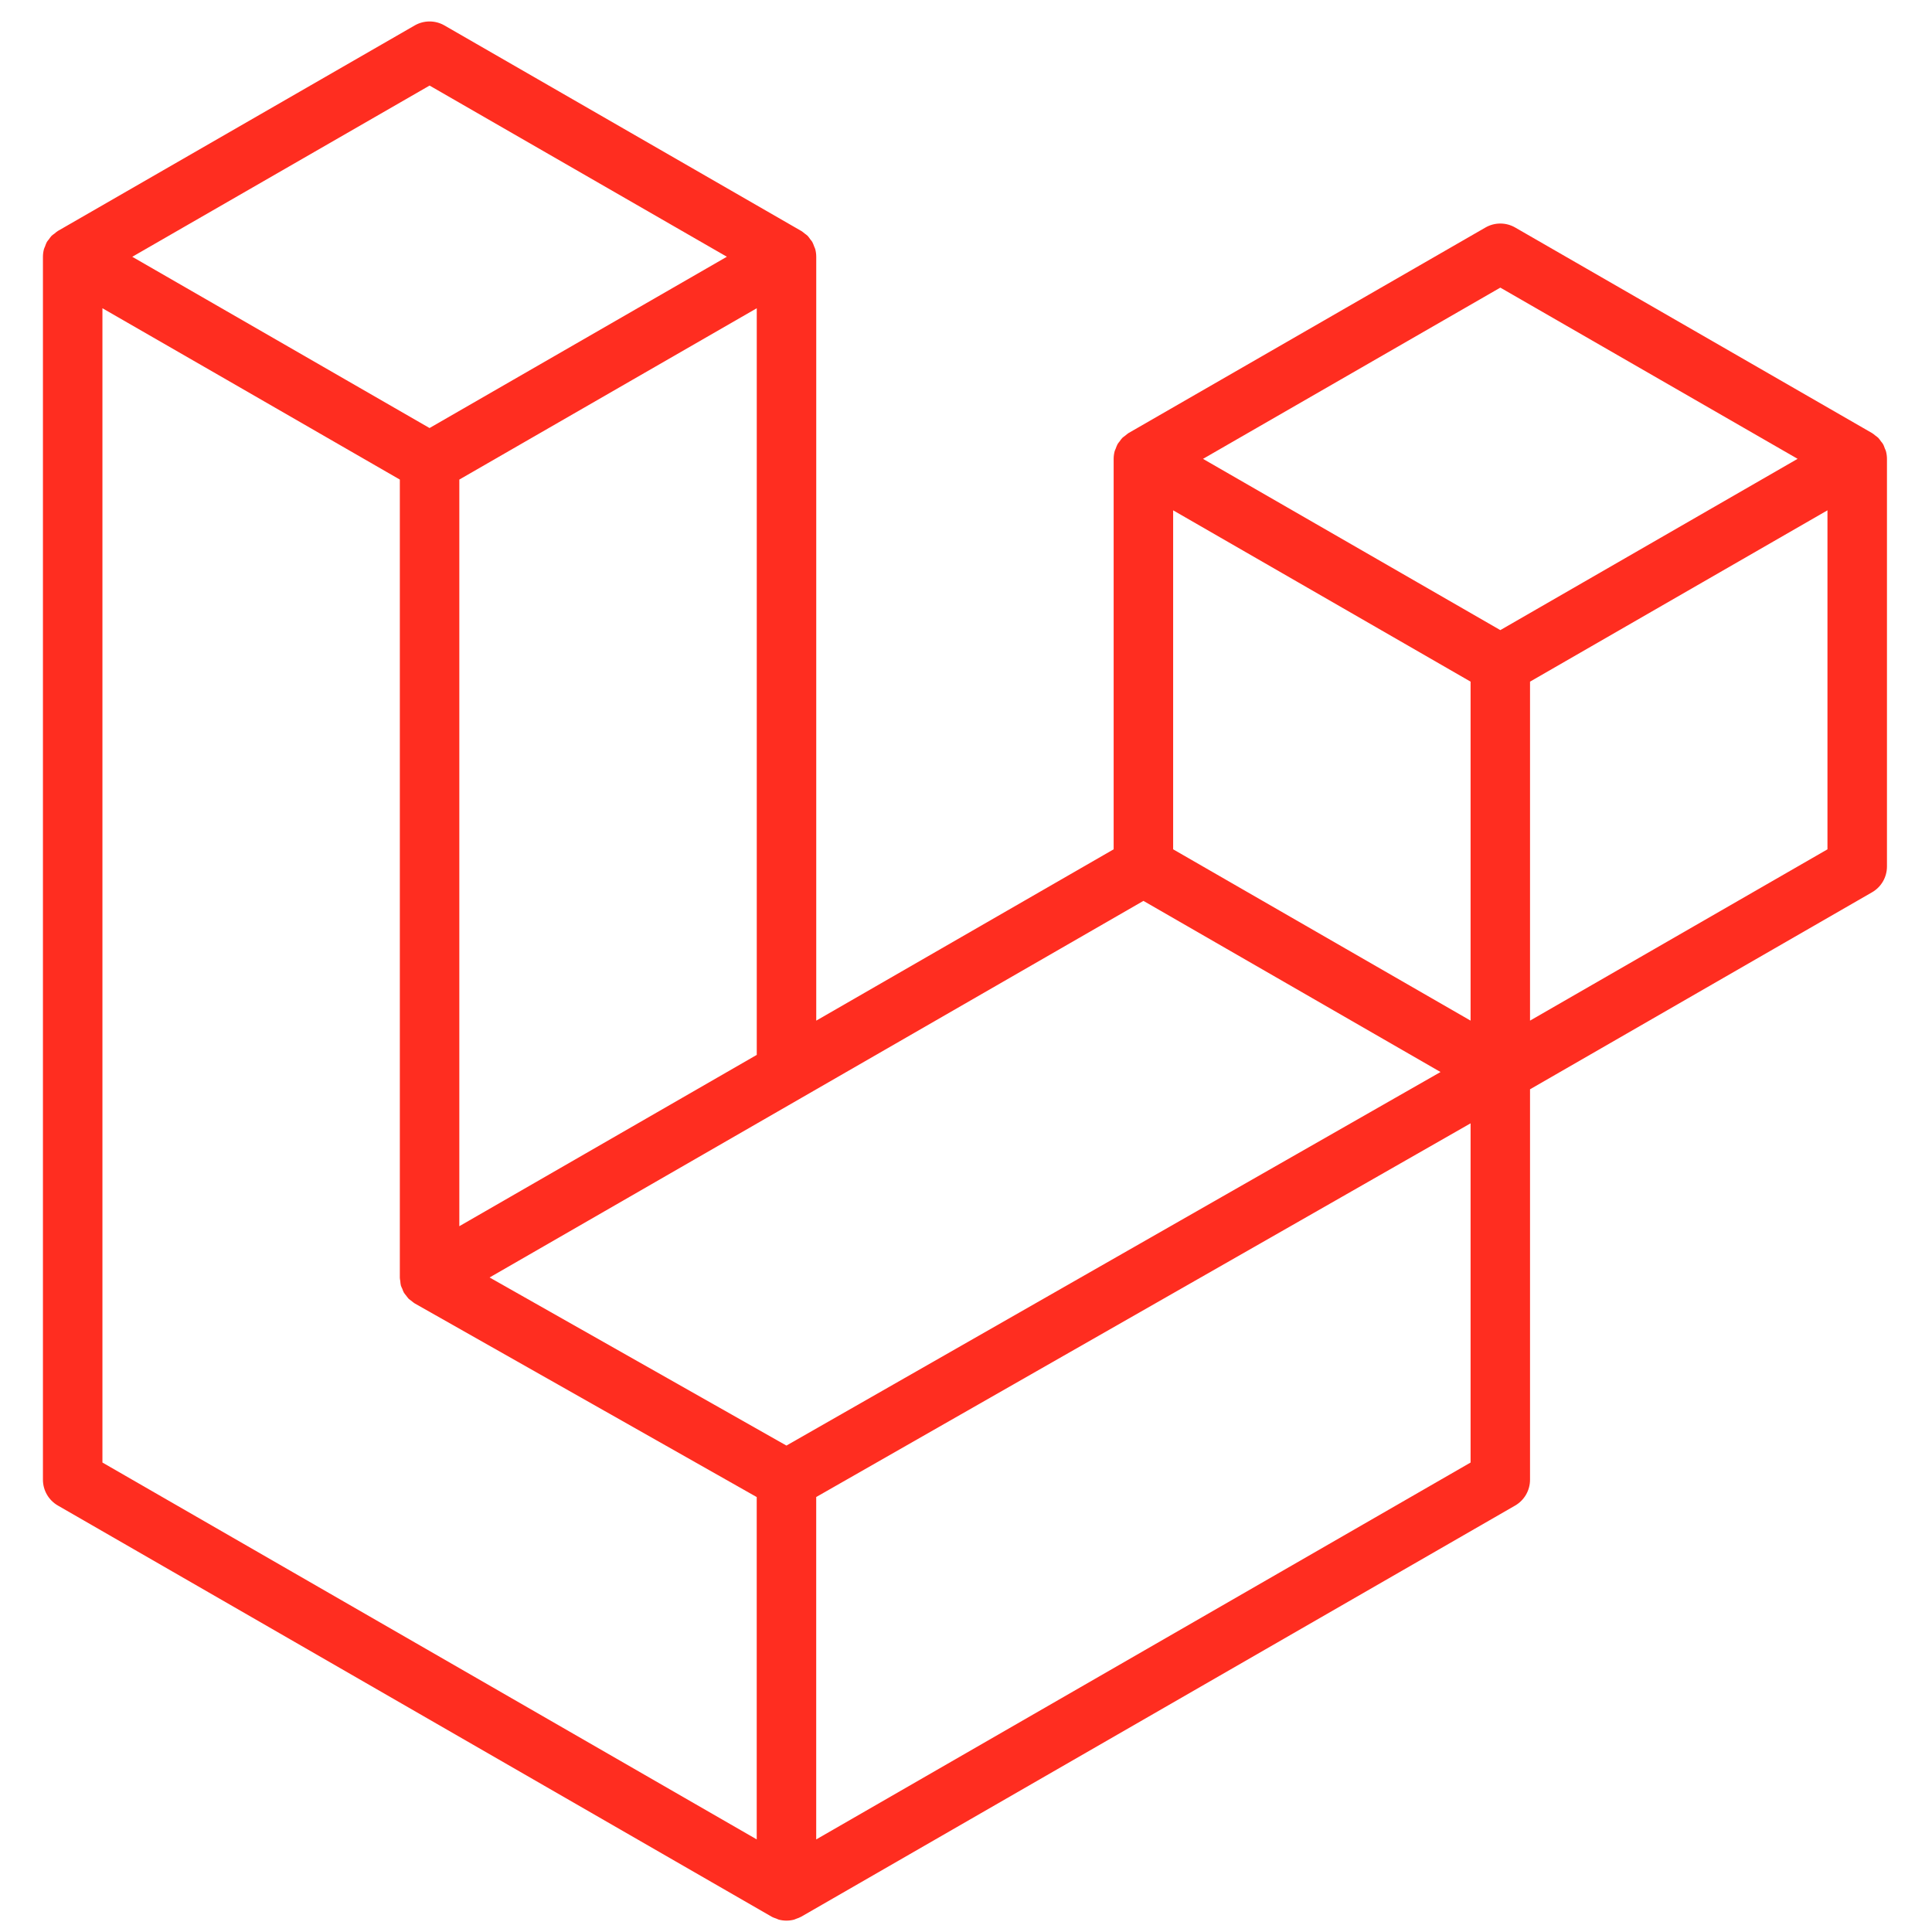
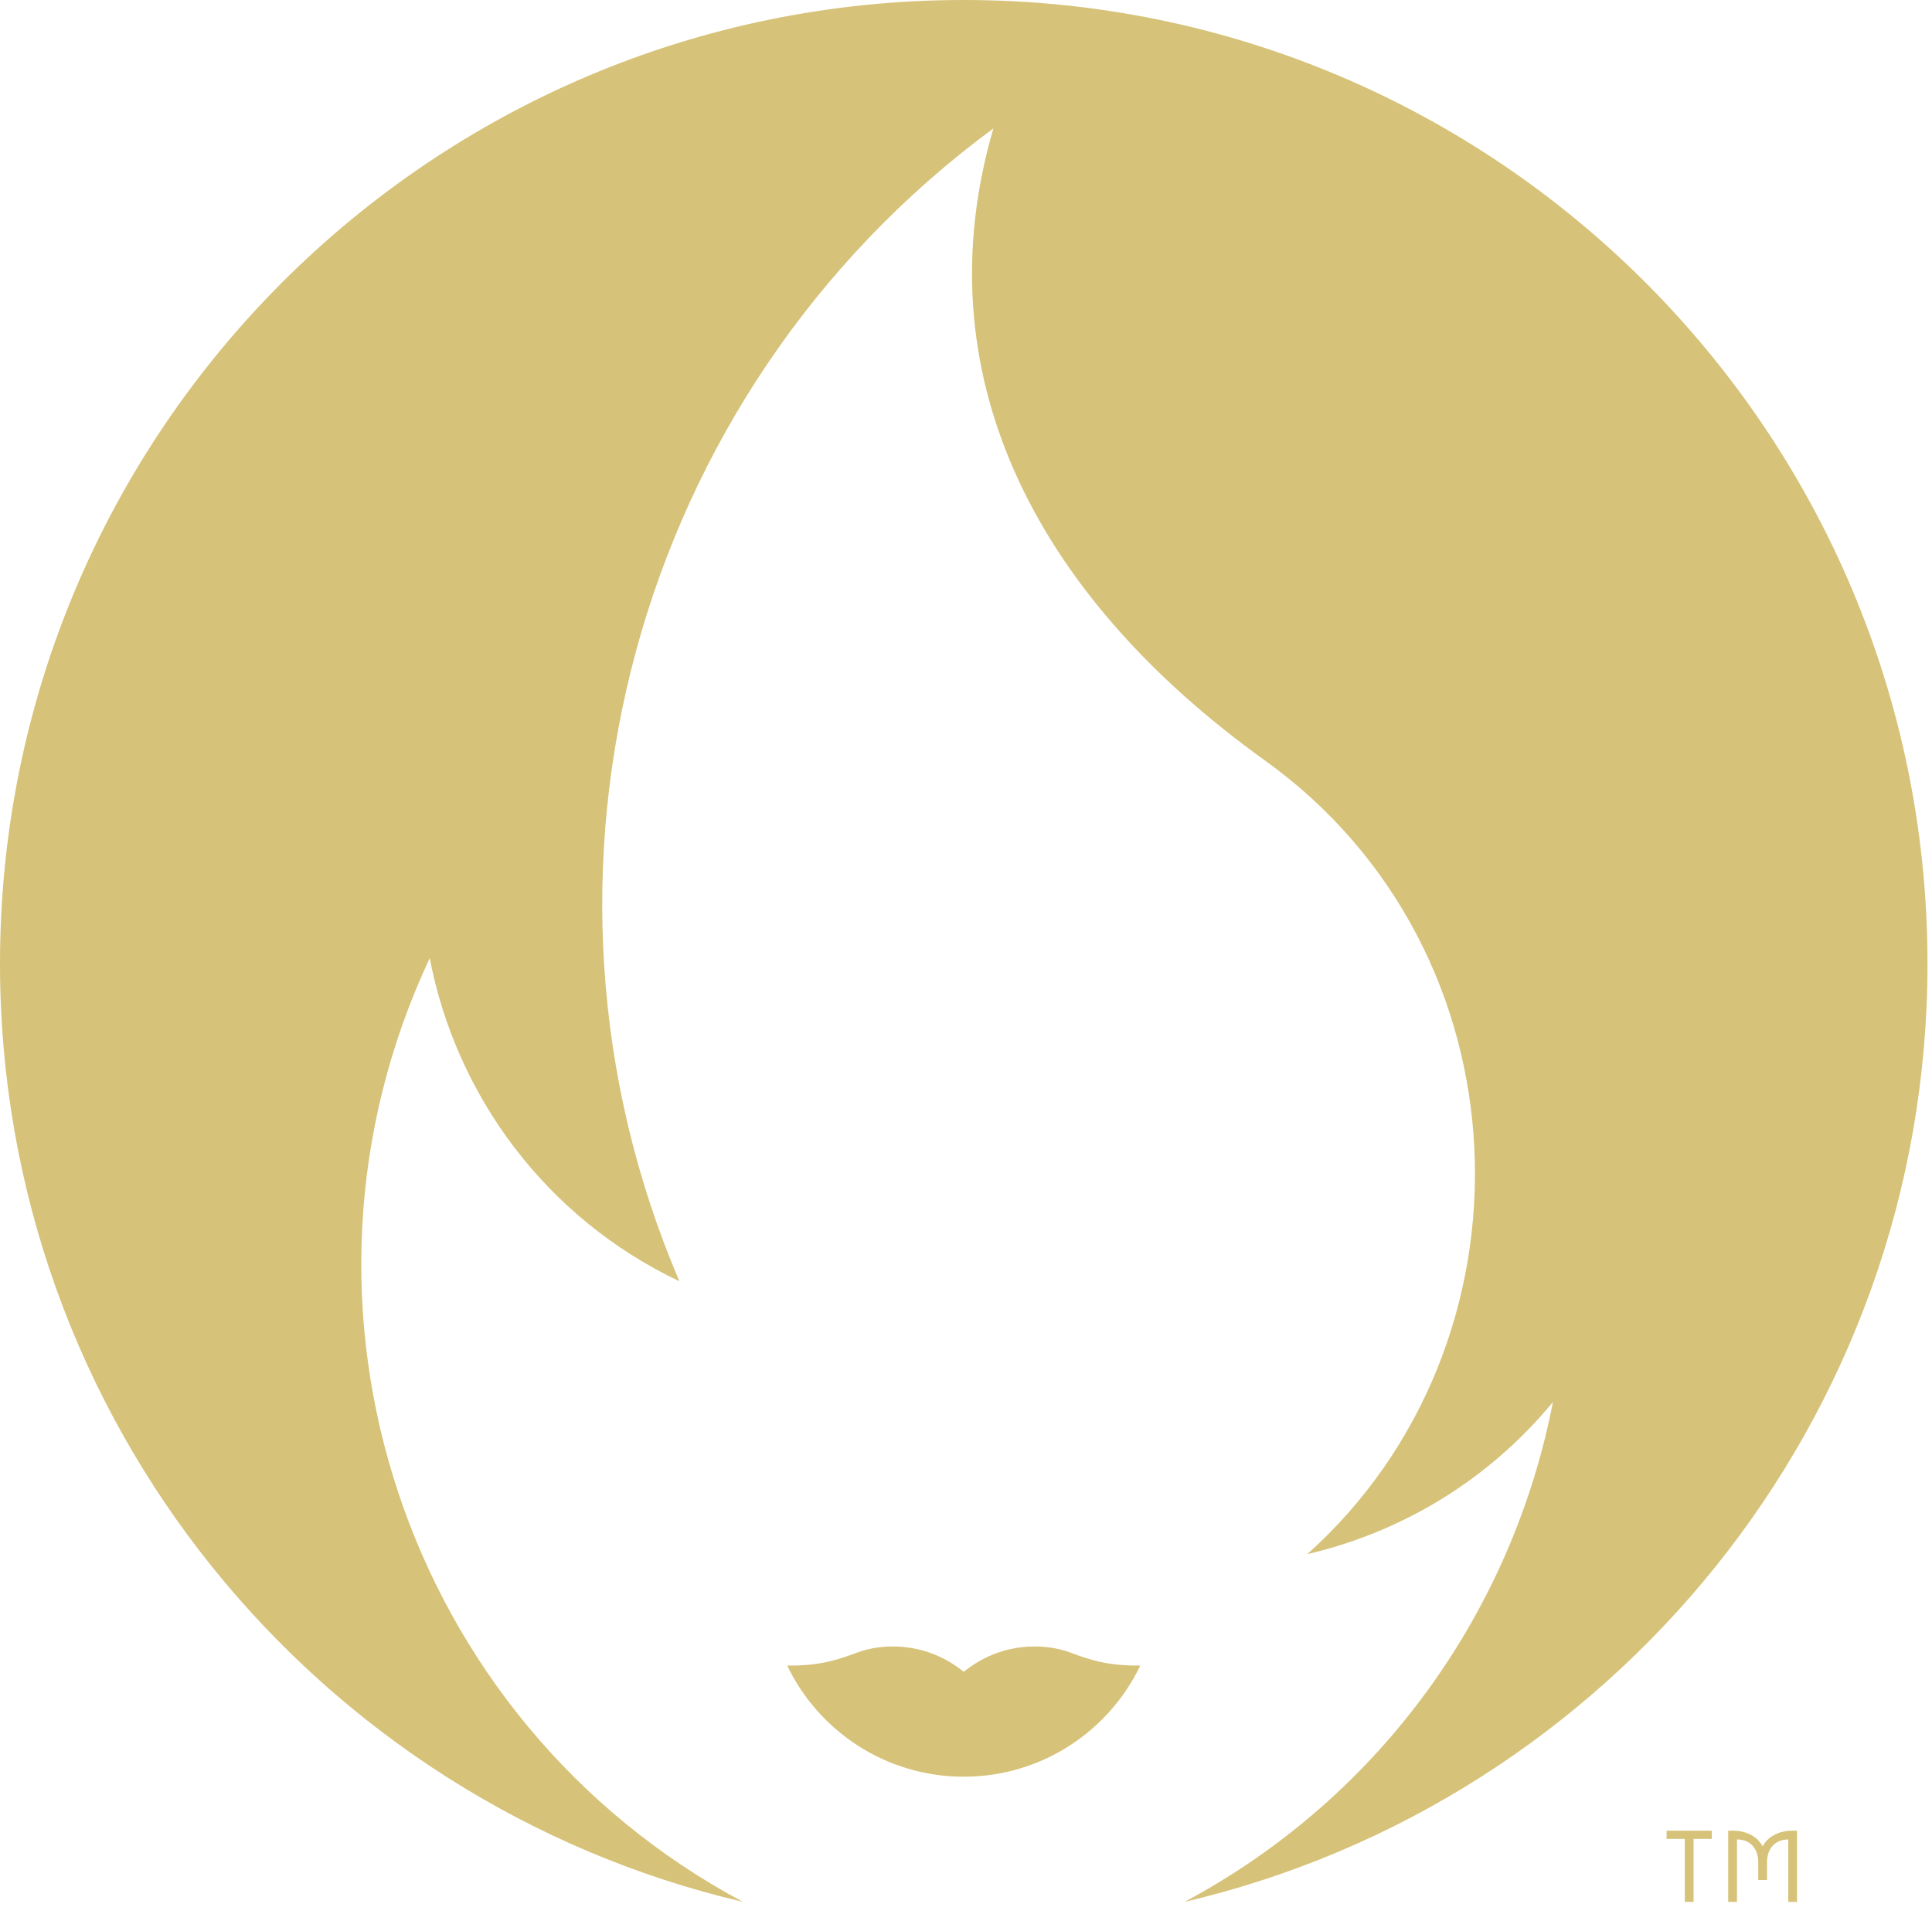
- <svg xmlns="http://www.w3.org/2000/svg" width="166" height="166" viewBox="0 0 166 166" fill="none">
-   <path fill-rule="evenodd" clip-rule="evenodd" d="M162.041 38.759C162.099 38.977 162.129 39.201 162.13 39.426V74.452C162.13 74.902 162.011 75.344 161.786 75.733C161.561 76.122 161.237 76.444 160.847 76.668L131.462 93.594V127.141C131.462 128.054 130.977 128.897 130.186 129.357L68.847 164.683C68.707 164.763 68.554 164.814 68.401 164.868C68.343 164.887 68.289 164.922 68.228 164.938C67.8 165.051 67.349 165.051 66.92 164.938C66.85 164.919 66.786 164.881 66.719 164.855C66.579 164.804 66.432 164.76 66.298 164.683L4.972 129.357C4.583 129.133 4.259 128.81 4.034 128.421C3.808 128.032 3.69 127.591 3.689 127.141L3.689 22.063C3.689 21.834 3.721 21.61 3.779 21.393C3.798 21.32 3.843 21.253 3.868 21.179C3.916 21.045 3.961 20.908 4.031 20.783C4.079 20.7 4.149 20.633 4.206 20.557C4.28 20.454 4.347 20.349 4.433 20.26C4.506 20.186 4.602 20.132 4.685 20.068C4.778 19.992 4.861 19.909 4.966 19.848L35.633 2.185C36.022 1.961 36.462 1.844 36.91 1.844C37.358 1.844 37.798 1.961 38.186 2.185L68.851 19.848H68.857C68.959 19.912 69.045 19.992 69.138 20.065C69.221 20.129 69.313 20.186 69.387 20.257C69.476 20.349 69.54 20.454 69.616 20.557C69.671 20.633 69.744 20.7 69.789 20.783C69.862 20.911 69.904 21.045 69.955 21.179C69.98 21.253 70.025 21.32 70.044 21.396C70.103 21.614 70.133 21.838 70.133 22.063V87.694L95.686 72.974V39.423C95.686 39.2 95.718 38.973 95.775 38.759C95.798 38.683 95.839 38.615 95.865 38.542C95.916 38.408 95.96 38.271 96.031 38.146C96.079 38.063 96.149 37.996 96.203 37.92C96.279 37.818 96.343 37.712 96.433 37.623C96.506 37.549 96.599 37.495 96.681 37.431C96.777 37.355 96.86 37.272 96.962 37.211L127.633 19.548C128.021 19.324 128.461 19.206 128.91 19.206C129.358 19.206 129.798 19.324 130.186 19.548L160.85 37.211C160.959 37.275 161.042 37.355 161.137 37.428C161.217 37.492 161.31 37.549 161.383 37.62C161.473 37.712 161.536 37.818 161.613 37.92C161.67 37.996 161.741 38.063 161.785 38.146C161.859 38.271 161.9 38.408 161.951 38.542C161.98 38.615 162.021 38.683 162.041 38.759ZM157.018 72.974V43.848L146.287 50.028L131.462 58.568V87.694L157.021 72.974H157.018ZM126.354 125.663V96.518L111.771 104.85L70.13 128.626V158.046L126.354 125.663ZM8.801 26.485V125.663L65.018 158.043V128.629L35.649 112L35.64 111.994L35.627 111.988C35.528 111.93 35.445 111.847 35.353 111.777C35.273 111.713 35.18 111.662 35.11 111.592L35.104 111.582C35.021 111.502 34.963 111.403 34.893 111.314C34.829 111.228 34.753 111.154 34.702 111.065L34.699 111.055C34.641 110.96 34.606 110.845 34.565 110.736C34.523 110.64 34.469 110.551 34.443 110.449C34.411 110.328 34.405 110.197 34.392 110.072C34.379 109.976 34.354 109.881 34.354 109.785V109.778V41.205L19.532 32.662L8.801 26.485ZM36.913 7.35L11.364 22.063L36.907 36.777L62.453 22.06L36.907 7.35H36.913ZM50.2 99.174L65.022 90.637V26.485L54.291 32.665L39.466 41.205V105.357L50.2 99.174ZM128.91 24.713L103.363 39.426L128.91 54.14L154.453 39.423L128.91 24.713ZM126.354 58.568L111.529 50.028L100.798 43.848V72.974L115.619 81.511L126.354 87.694V58.568ZM67.571 124.205L105.042 102.803L123.772 92.109L98.245 77.405L68.854 94.334L42.066 109.762L67.571 124.205Z" fill="#FF2D20" />
+ <svg xmlns="http://www.w3.org/2000/svg" width="105" height="104" viewBox="0 0 105 104" fill="none">
+   <path d="M58.145 89.816C56.74 89.293 54.376 89.246 52.377 90.872C50.379 89.246 48.015 89.293 46.609 89.816C45.435 90.254 44.513 90.546 42.783 90.531C44.497 94.106 48.151 96.571 52.377 96.571C56.604 96.571 60.257 94.106 61.972 90.531C60.241 90.546 59.32 90.254 58.145 89.816Z" fill="#D6C278" />
+   <path d="M52.379 8.84719e-05C23.452 8.84719e-05 0 23.451 0 52.379C0 77.175 17.233 97.948 40.376 103.375C21.985 93.536 14.487 70.976 23.355 52.079C24.788 59.541 29.653 66.191 36.923 69.641C27.441 47.465 34.423 21.396 53.989 6.979C50.14 20.159 56.052 32.219 68.733 41.324C83.239 51.737 83.852 72.987 71.051 84.473C76.136 83.289 80.867 80.489 84.4 76.203C82.22 87.435 75.177 97.597 64.379 103.375C87.523 97.948 104.755 77.175 104.755 52.379C104.755 23.451 81.305 8.84719e-05 52.379 8.84719e-05Z" fill="#D6C278" />
+   <path d="M90.576 99.952H91.566V103.377H92.041V99.952H93.031V99.505H90.576V99.952ZM97.409 99.505C96.671 99.505 96.082 99.826 95.795 100.357C95.51 99.826 94.92 99.505 94.18 99.505H93.924V103.377H94.401V99.983H94.419C95.111 99.983 95.558 100.471 95.558 101.221V102.185H96.034V101.221C96.034 100.471 96.48 99.983 97.171 99.983H97.188V103.377H97.665V99.505H97.409Z" fill="#D6C278" />
</svg>
